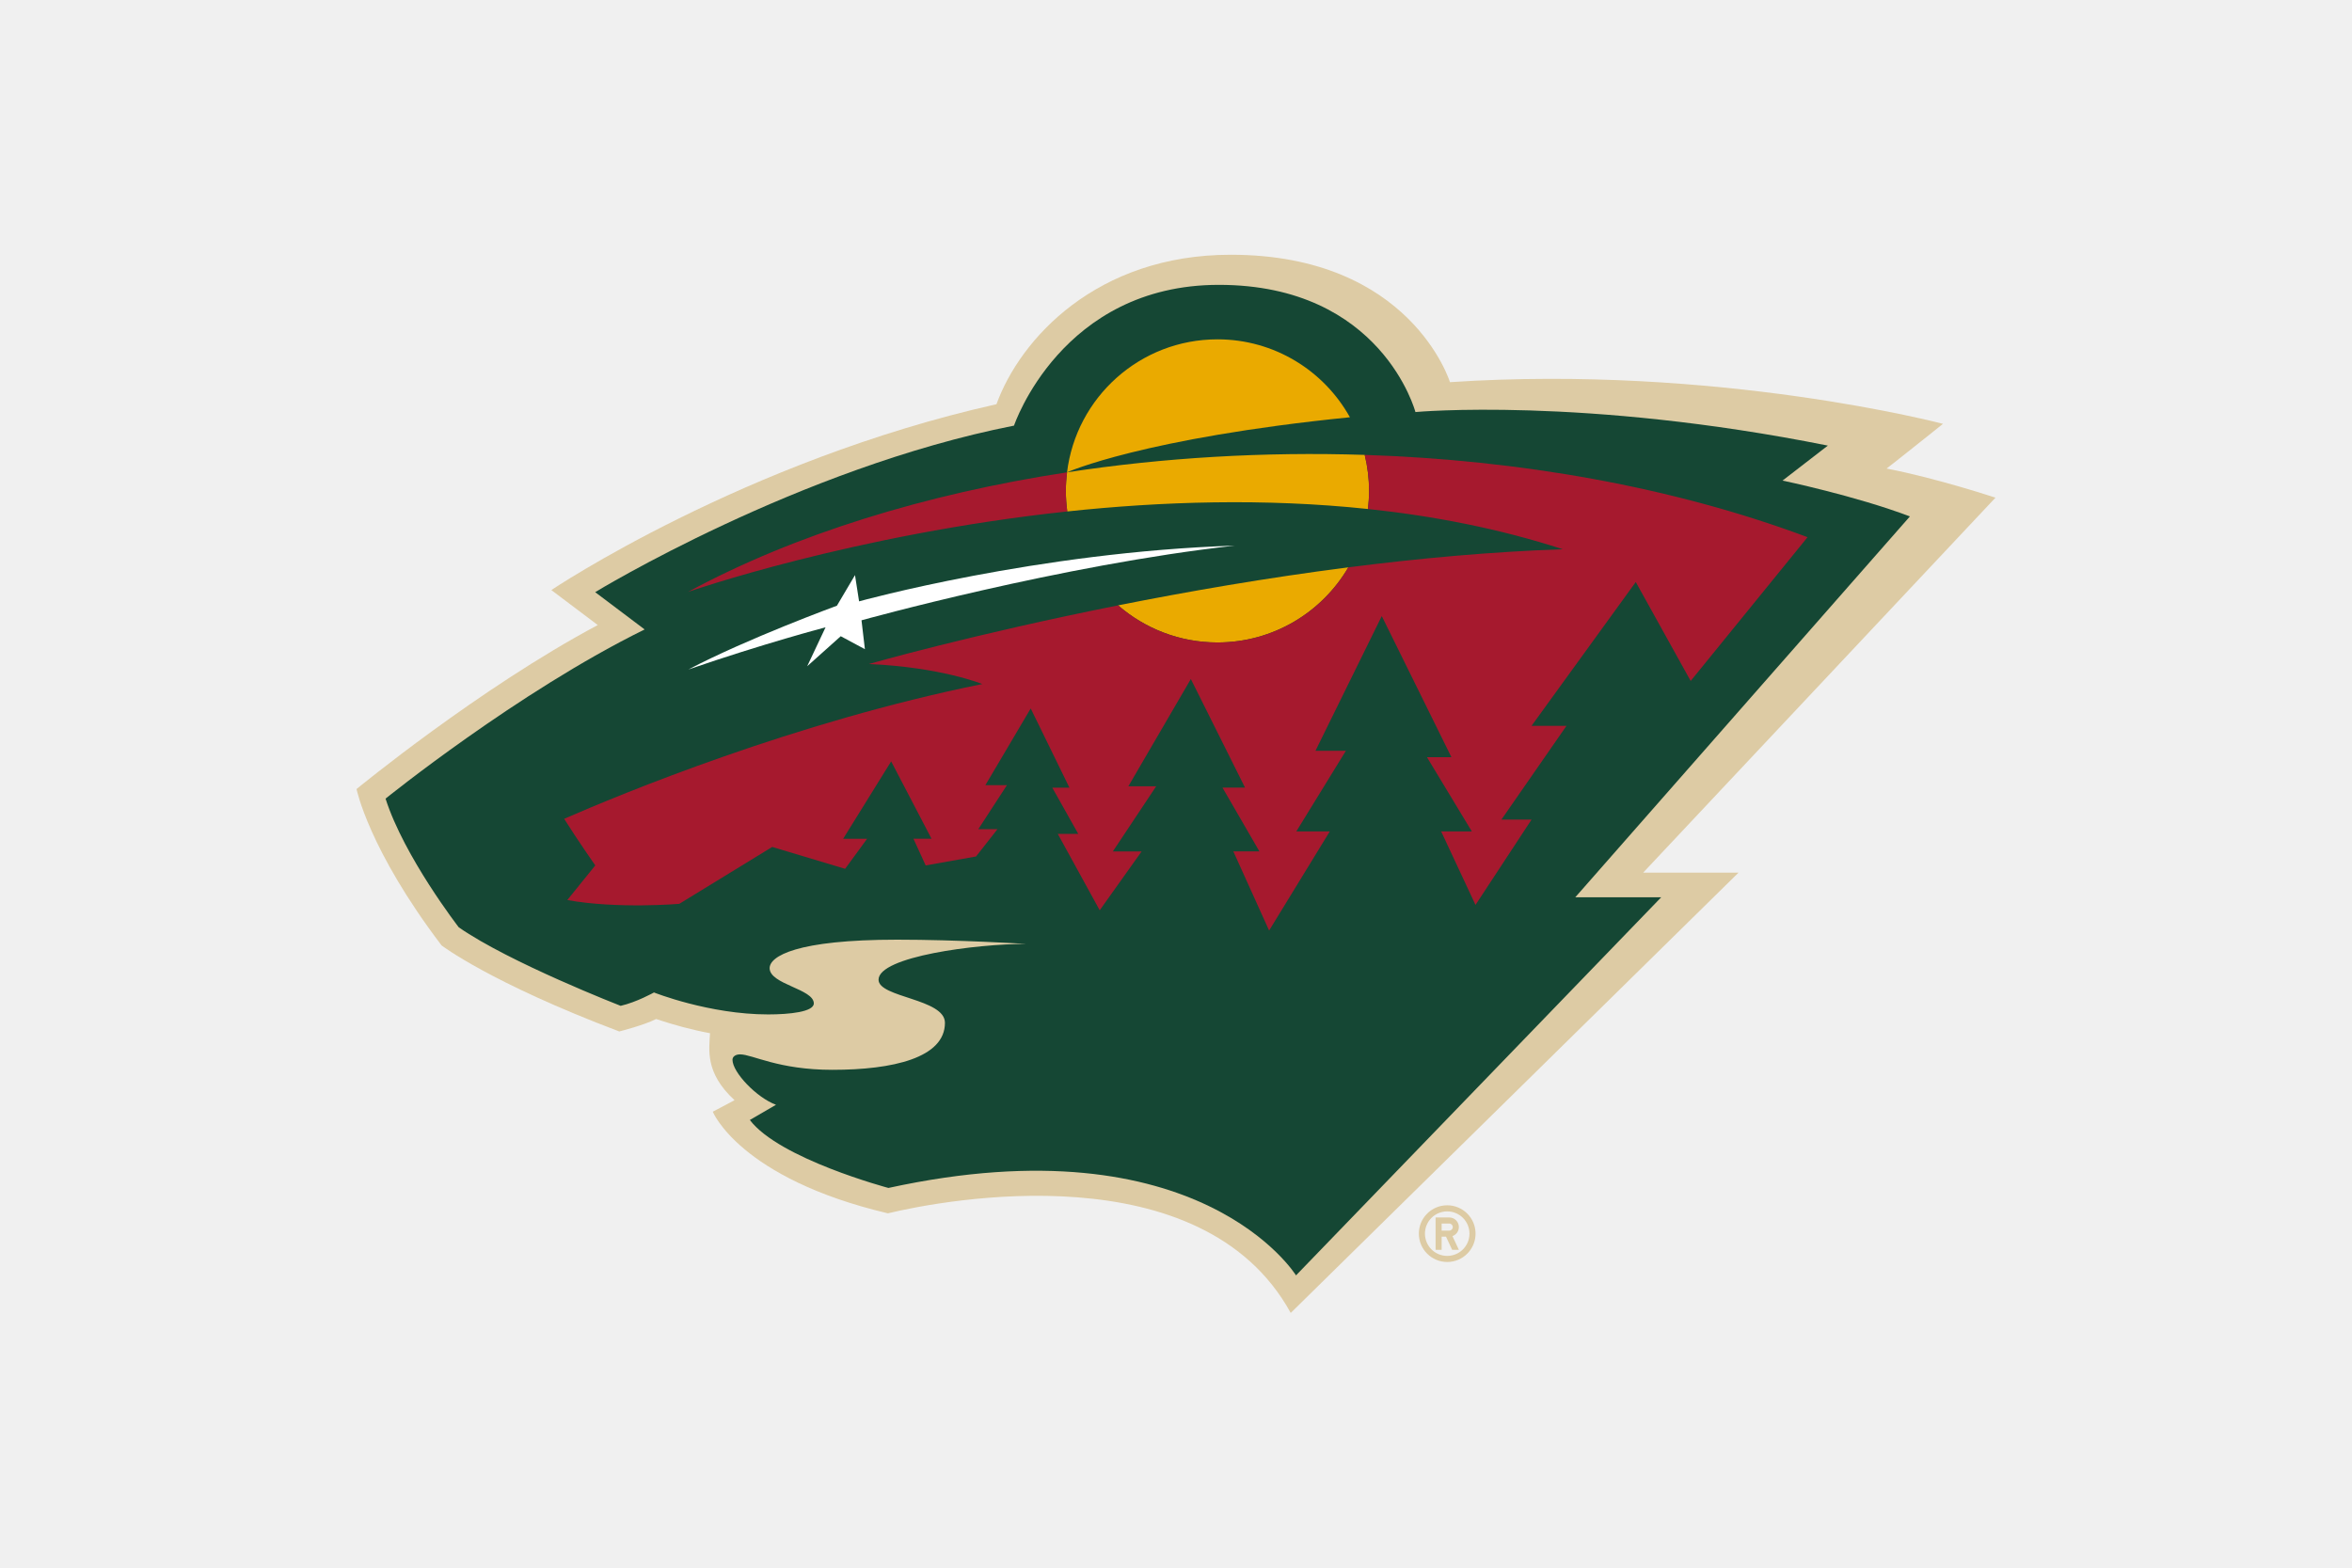
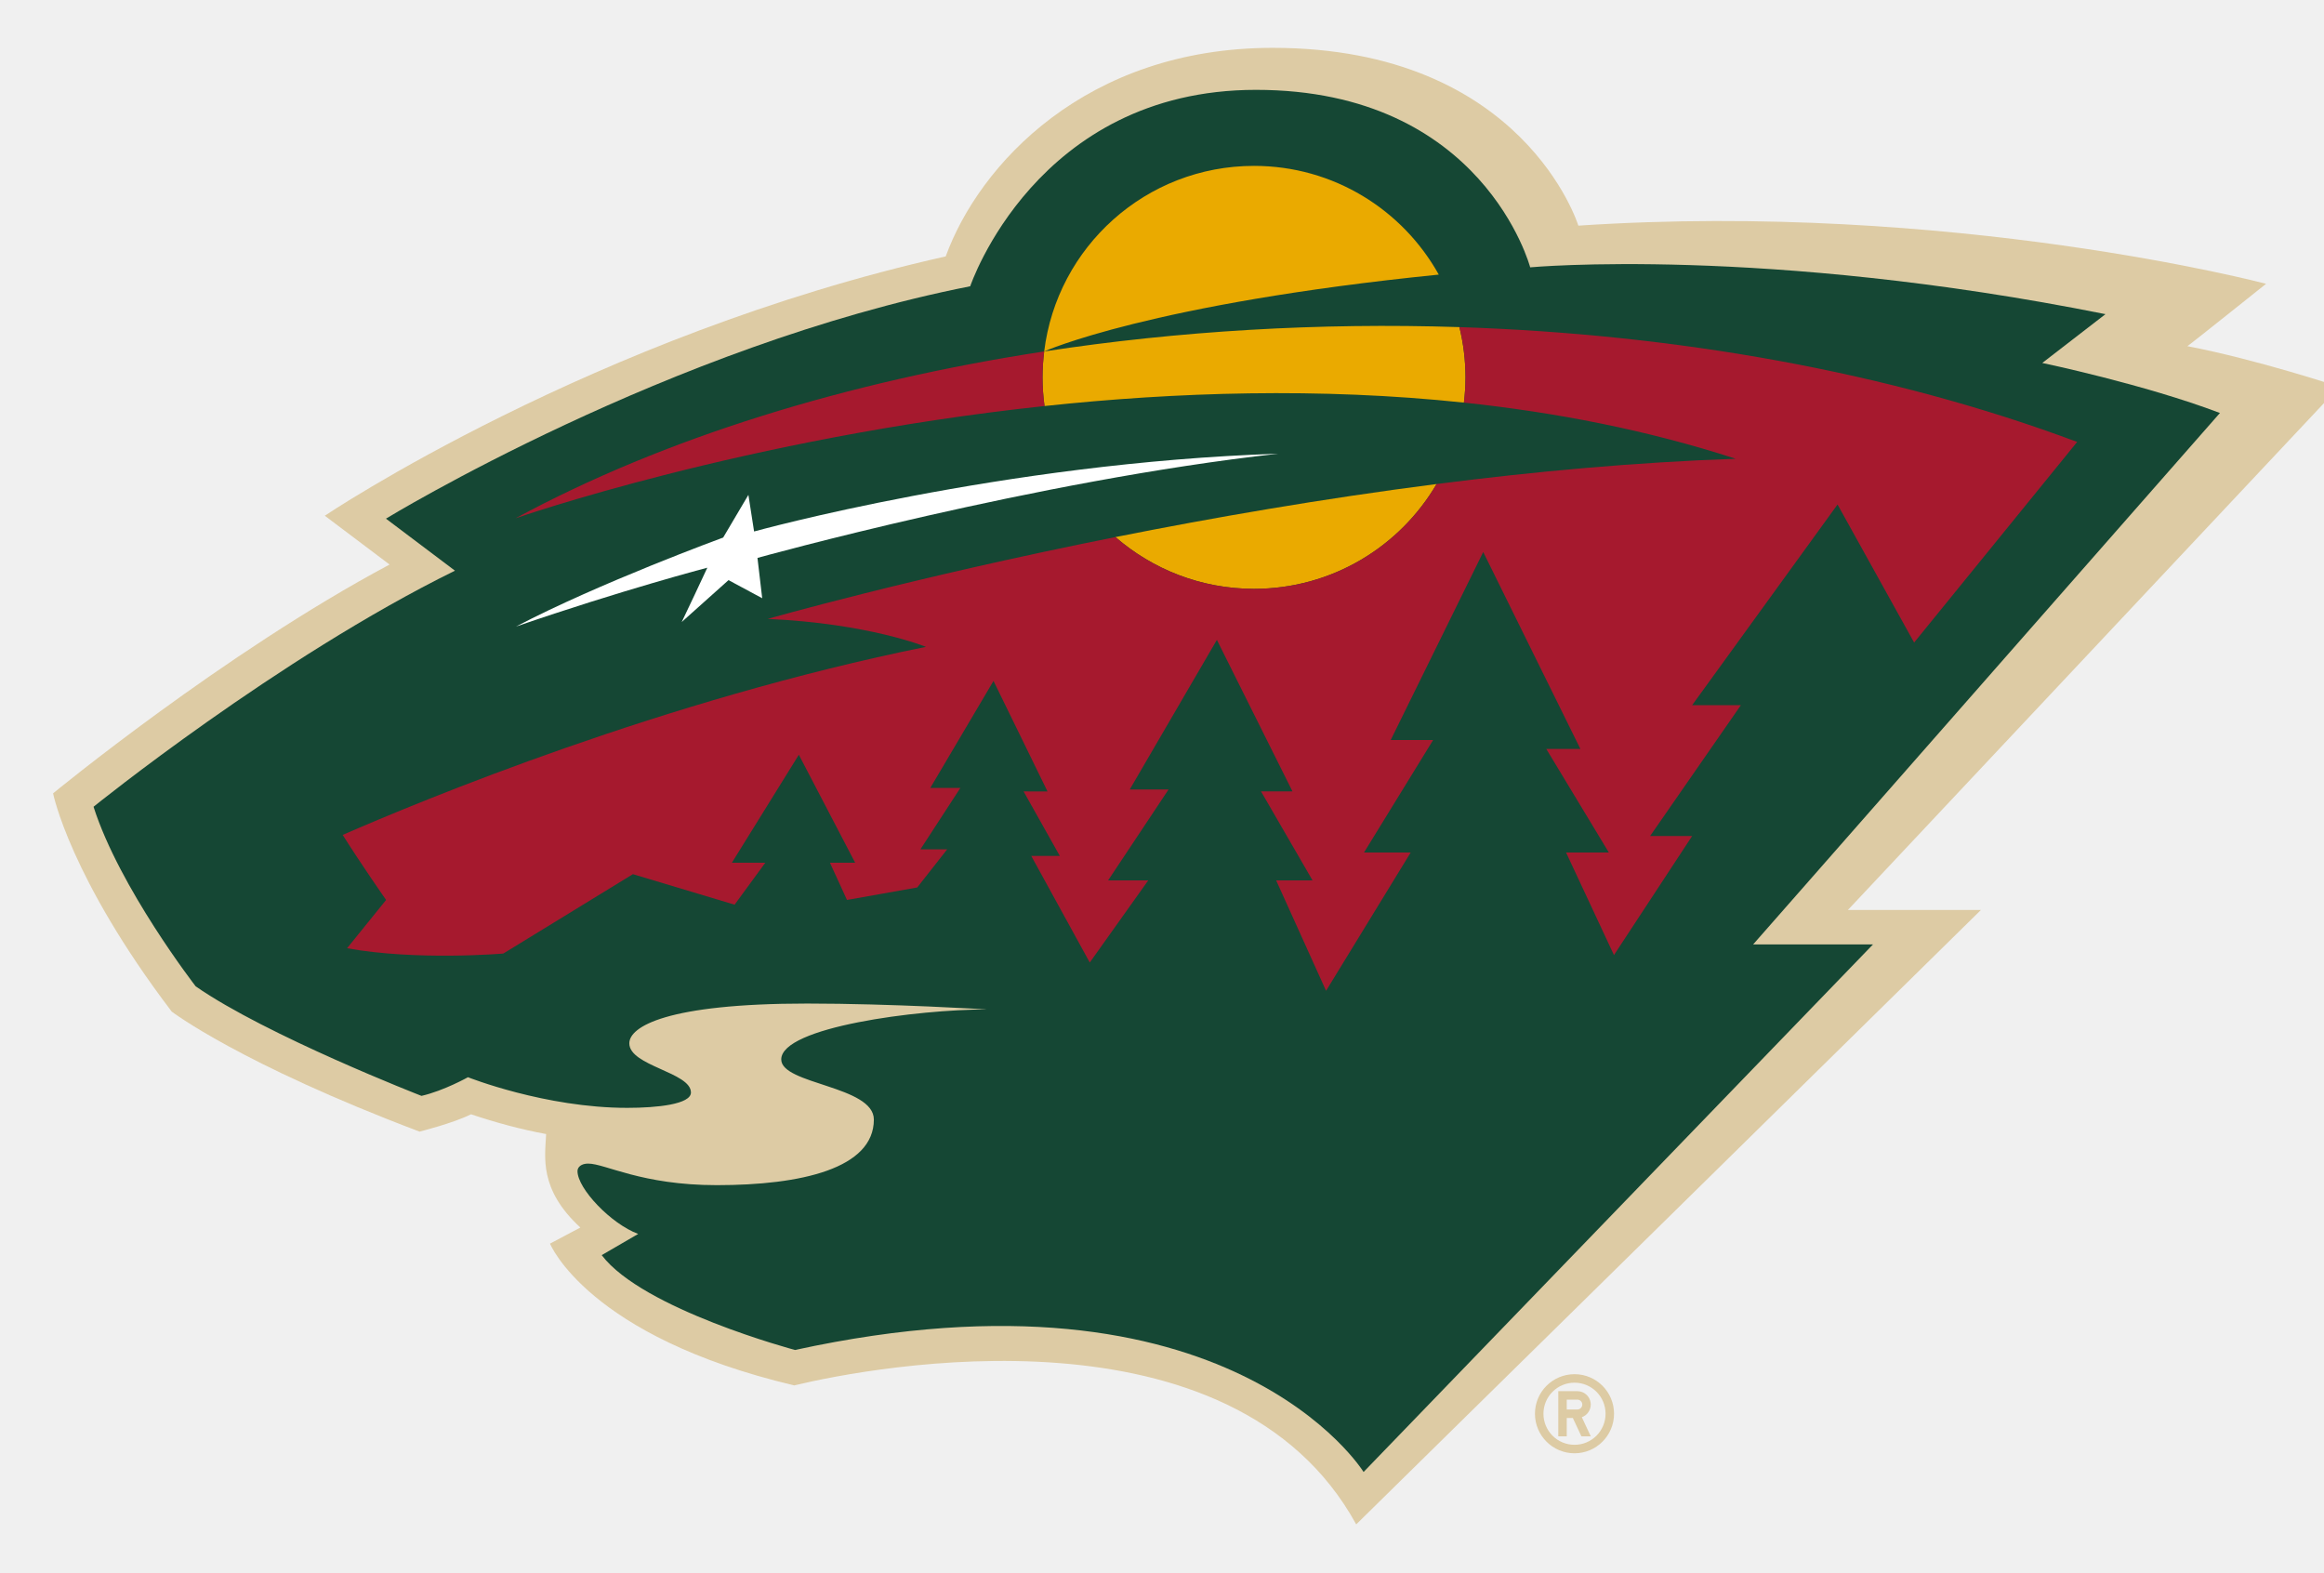
- <svg xmlns="http://www.w3.org/2000/svg" viewBox="0 0 960 640">
+ <svg xmlns="http://www.w3.org/2000/svg" viewBox="130 90 680 460">
  <path fill="#ddcba4" d="M590.7 492.055c-6.388 0-11.575 5.179-11.575 11.572 0 6.386 5.187 11.572 11.575 11.572s11.567-5.186 11.567-11.571c0-6.395-5.178-11.574-11.567-11.574m0 20.661a9.07 9.07 0 0 1-6.43-2.66 9.09 9.09 0 0 1-2.659-6.43 9.077 9.077 0 0 1 9.089-9.083c5.022 0 9.087 4.061 9.087 9.083s-4.065 9.09-9.087 9.09m4.755-11.772a3.925 3.925 0 0 0-2.425-3.623 3.9 3.9 0 0 0-1.502-.297h-5.576v13.21h2.479v-5.365h1.779l2.504 5.364h2.741l-2.614-5.594a3.93 3.93 0 0 0 2.614-3.695m-3.927 1.445h-3.097v-2.89h3.097a1.45 1.45 0 0 1 1.448 1.446 1.45 1.45 0 0 1-1.448 1.444M814.47 203.177s-23.828-7.933-44.448-11.897c.253-.046 23.032-18.25 23.032-18.25s-91.882-24.271-201.231-17.01c0 0-15.927-52.02-89.455-52.02-54.713 0-85.942 34.3-95.652 61.015-103.16 23.092-181.681 75.874-181.681 75.874l18.951 14.285c-48.541 25.866-98.456 66.947-98.456 66.947s4.895 24.624 34.704 63.84c0 0 19.96 15.269 72.53 35.127 0 0 10.055-2.534 15.047-5.076 7.213 2.41 14.655 4.443 21.987 5.787-.298 6.619-2.211 16.097 10.013 27.347l-8.884 4.71s10.977 27.191 71.47 41.48c23.099-5.57 128.171-25.435 164.43 40.663l182.789-179.76h-38.925z" />
  <path fill="#154734" d="M779.552 210.83c-22.245-8.438-51.985-14.636-51.985-14.636l18.493-14.28c-99.9-20.015-168.331-13.698-168.331-13.698s-13.695-51.927-80.241-51.927c-64.335 0-83.604 57.466-83.604 57.466-88.068 17.357-170.954 67.991-170.954 67.991l20.19 15.222c-51.934 25.553-105.75 69.072-105.75 69.072 7.612 23.801 29.887 52.538 29.887 52.538 20.684 14.392 66.07 32.05 66.07 32.05 6.536-1.496 13.598-5.459 13.598-5.459s22.55 8.964 46.614 8.964c8.794 0 18.63-1.057 18.63-4.494 0-5.935-18.031-7.745-18.031-14.388 0-4.841 10.838-11.635 52.042-11.635 24.673 0 52.604 1.723 52.604 1.723-20.311 0-60.193 5.163-60.193 14.627 0 7.333 27.1 7.716 27.1 17.594 0 14.298-21.221 19.19-45.941 19.19-22.136 0-32.635-6.309-37.67-6.309-1.927 0-3.105.96-3.105 2.204 0 5.14 9.864 15.475 17.76 18.374l-10.676 6.203c11.977 15.856 56.565 27.752 56.565 27.752 127.21-27.757 166.358 35.694 166.358 35.694l149.05-154.347h-35.07z" />
  <path fill="#eaaa00" d="M557.024 185.707c-40.988-1.337-82.148 1.097-121.497 7.116a63 63 0 0 0-.485 7.58c0 2.85.216 5.647.58 8.395 38.301-4.089 80.521-5.473 122.718-1.003.287-2.43.459-4.89.459-7.391 0-5.068-.629-9.98-1.775-14.697m-60.098 76.575c22.776 0 42.671-12.33 53.415-30.664-33.584 4.302-65.749 9.898-93.962 15.518 10.872 9.427 25.027 15.146 40.547 15.146m0-123.75c-31.607 0-57.659 23.695-61.399 54.29 0 0 31.033-13.976 115.457-22.479-10.563-18.974-30.808-31.811-54.059-31.811z" />
  <path fill="#a6192e" d="M557.024 185.707a62.2 62.2 0 0 1 1.774 14.697c0 2.5-.171 4.962-.458 7.39 26.847 2.838 53.696 8.041 79.536 16.431-29.154.993-58.865 3.722-87.535 7.392-10.744 18.336-30.639 30.664-53.416 30.664-15.518 0-29.674-5.717-40.546-15.145-59.767 11.916-101.755 23.942-101.755 23.942 29.59 1.317 46.31 8.177 46.31 8.177-76.474 15.46-147.574 44.936-170.663 55.02 5.515 8.773 12.702 19.028 12.702 19.028l-11.421 14.129c20.414 3.714 45.713 1.553 45.713 1.553l37.923-23.225 29.758 8.927 8.971-12.263h-9.775l19.597-31.598 16.476 31.584h-7.38l4.991 10.893 20.56-3.654 8.756-11.152h-7.828l11.685-17.963H402.2l18.499-31.312 15.803 32.335-7-.004L440.1 340.42h-8.357l17.121 31.193 17.106-24.026h-11.744l17.687-26.599H460.56l25.5-43.777 22.117 44.331h-9.204l15.073 26.035h-10.645l14.605 32.307 24.758-40.457h-13.662l20.229-32.908h-12.413l27.072-55.014 28.432 57.618h-9.982l18.304 30.296h-12.516l14.017 30.015 22.873-34.834h-12.3l26.558-38.28h-14.258l42.544-58.715 22.412 40.39 47.702-58.694c-54.961-20.562-117.635-31.533-180.752-33.594m-121.983 14.697c0-2.568.184-5.095.486-7.581-57.512 8.794-111.163 25.255-154.689 48.82 0 0 67.179-23.491 154.784-32.845a64 64 0 0 1-.581-8.394" />
  <path fill="#fff" d="M504.038 222.747c-80.757 2.608-153.375 22.752-153.392 22.752-.555-3.602-1.103-7.087-1.666-10.71-2.502 4.233-4.881 8.289-7.381 12.487-.008 0-36.533 13.387-60.623 26.042 30.912-10.657 55.985-17.223 55.985-17.223a1503 1503 0 0 1-7.492 15.89c4.637-4.139 9.058-8.102 13.695-12.253 3.322 1.771 6.5 3.508 9.857 5.296-.471-3.95-.91-7.79-1.386-11.793.012-.008 81.486-22.662 152.403-30.489" />
</svg>
